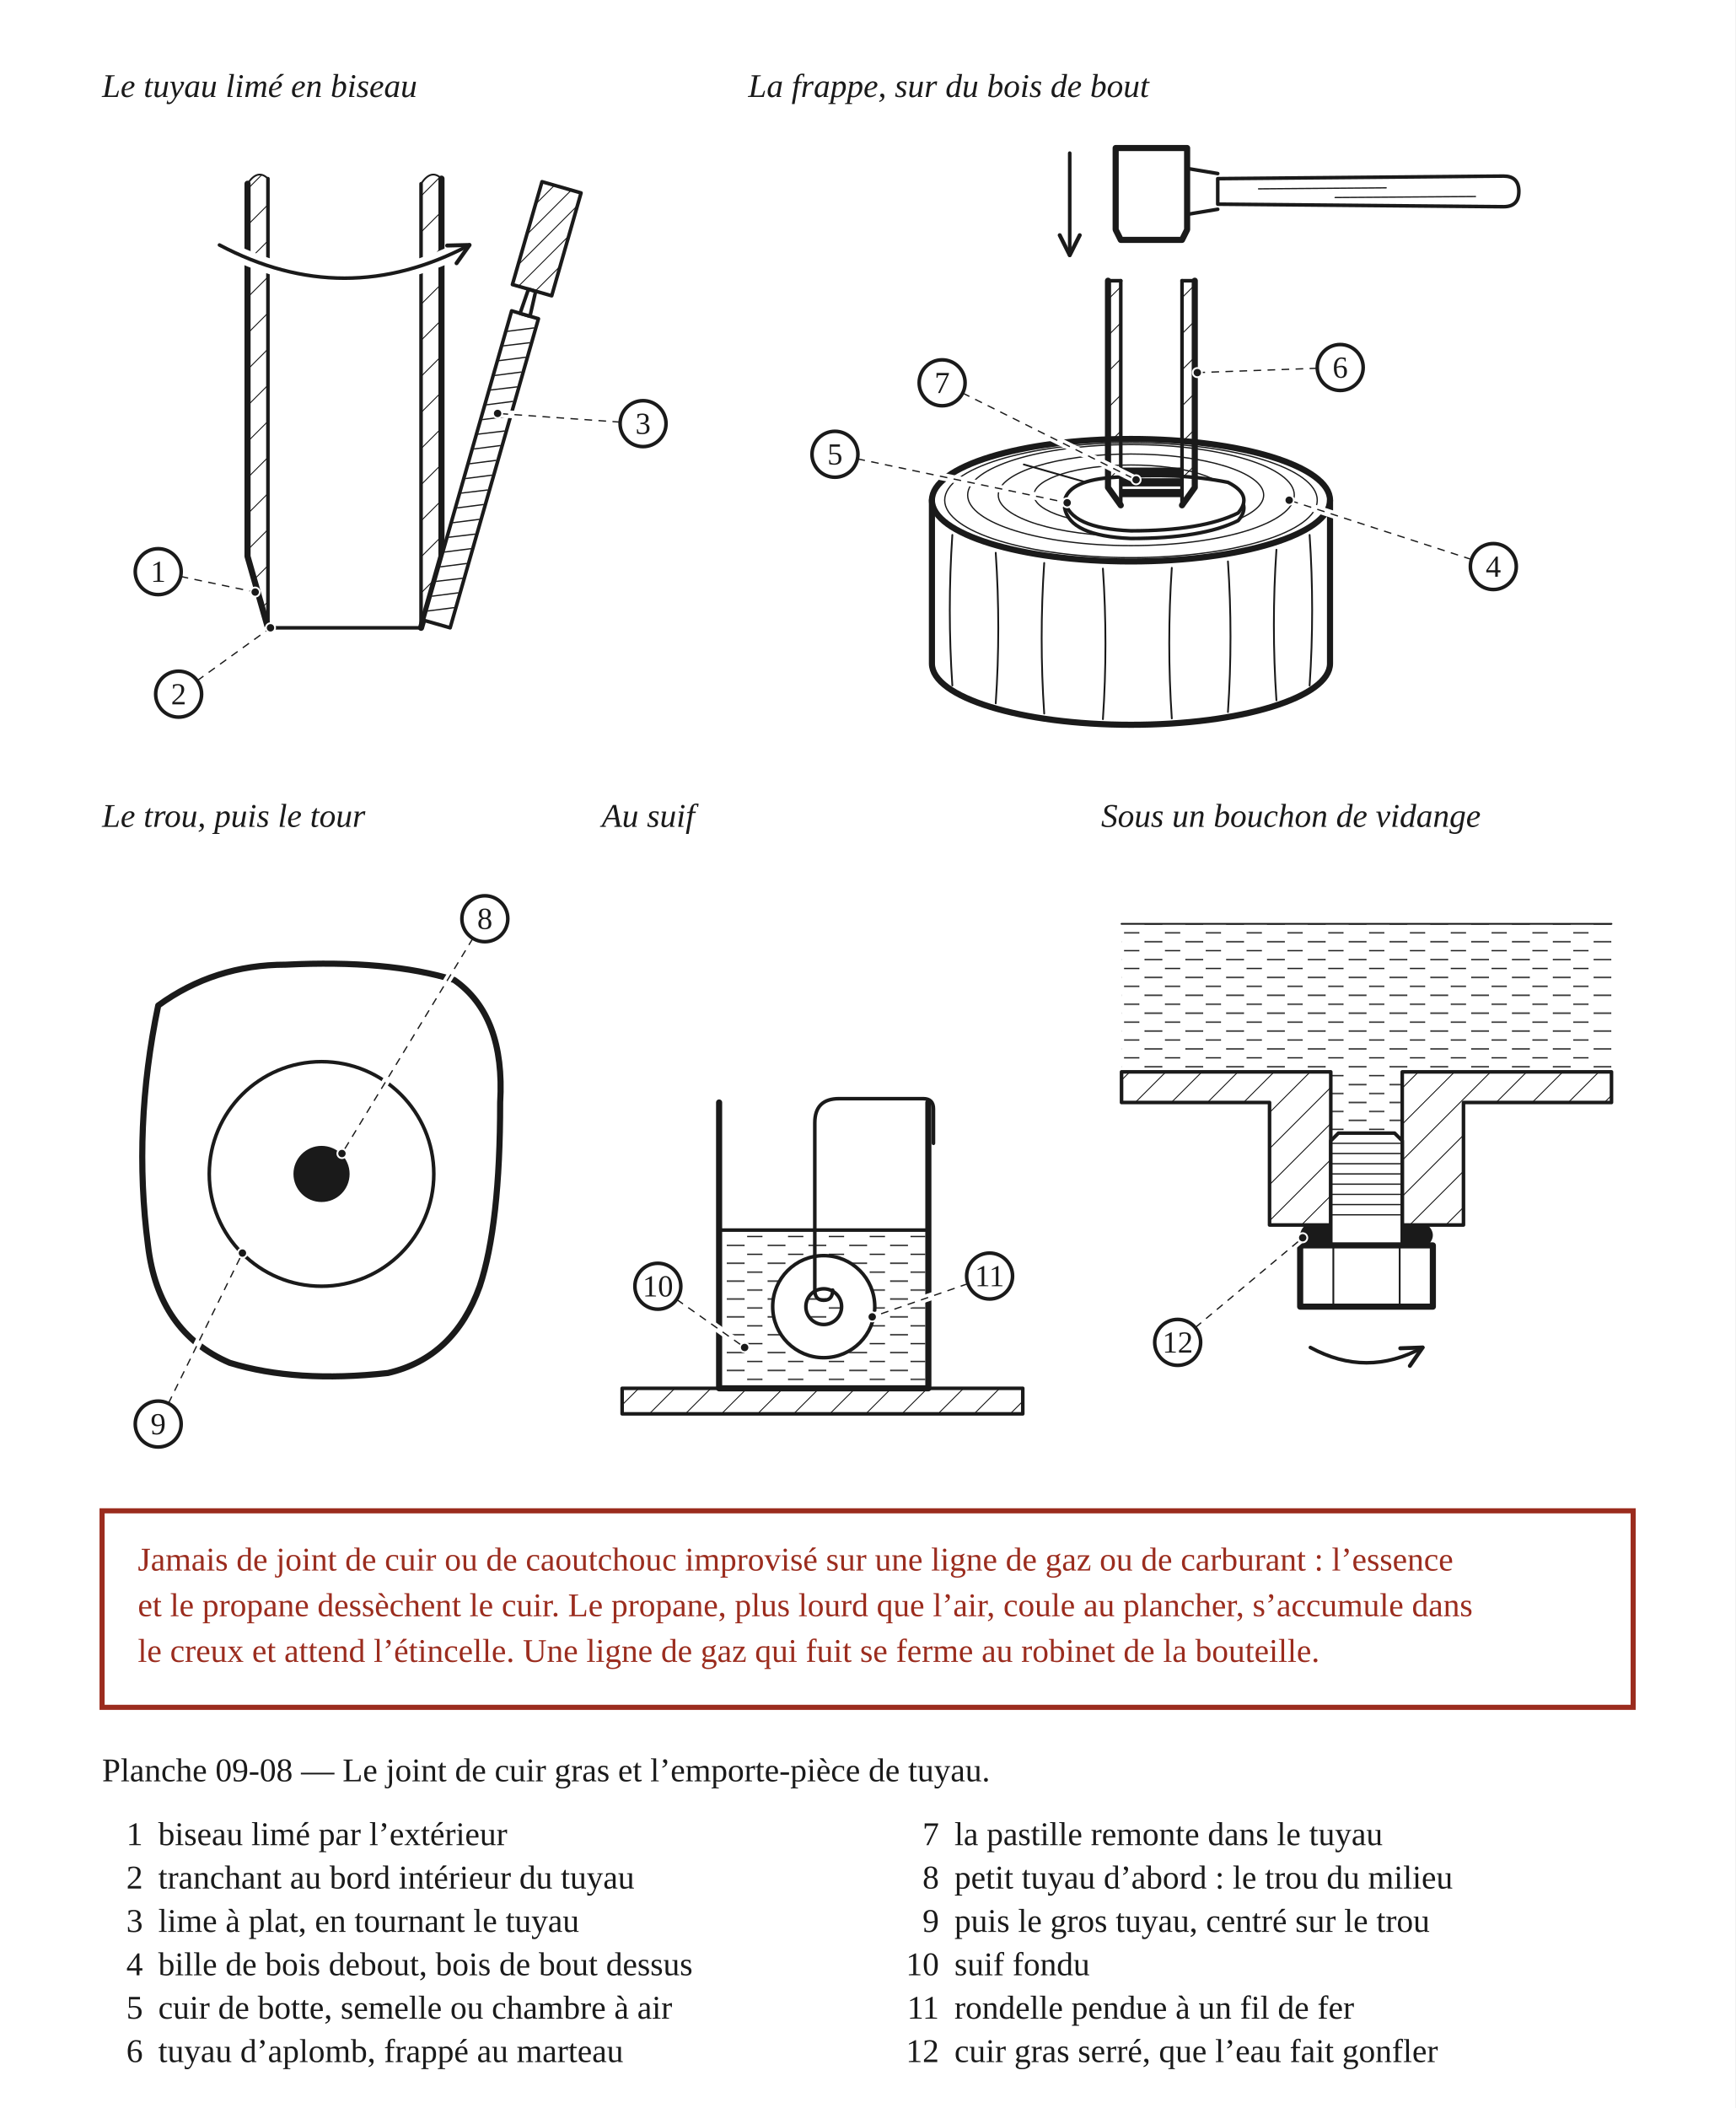
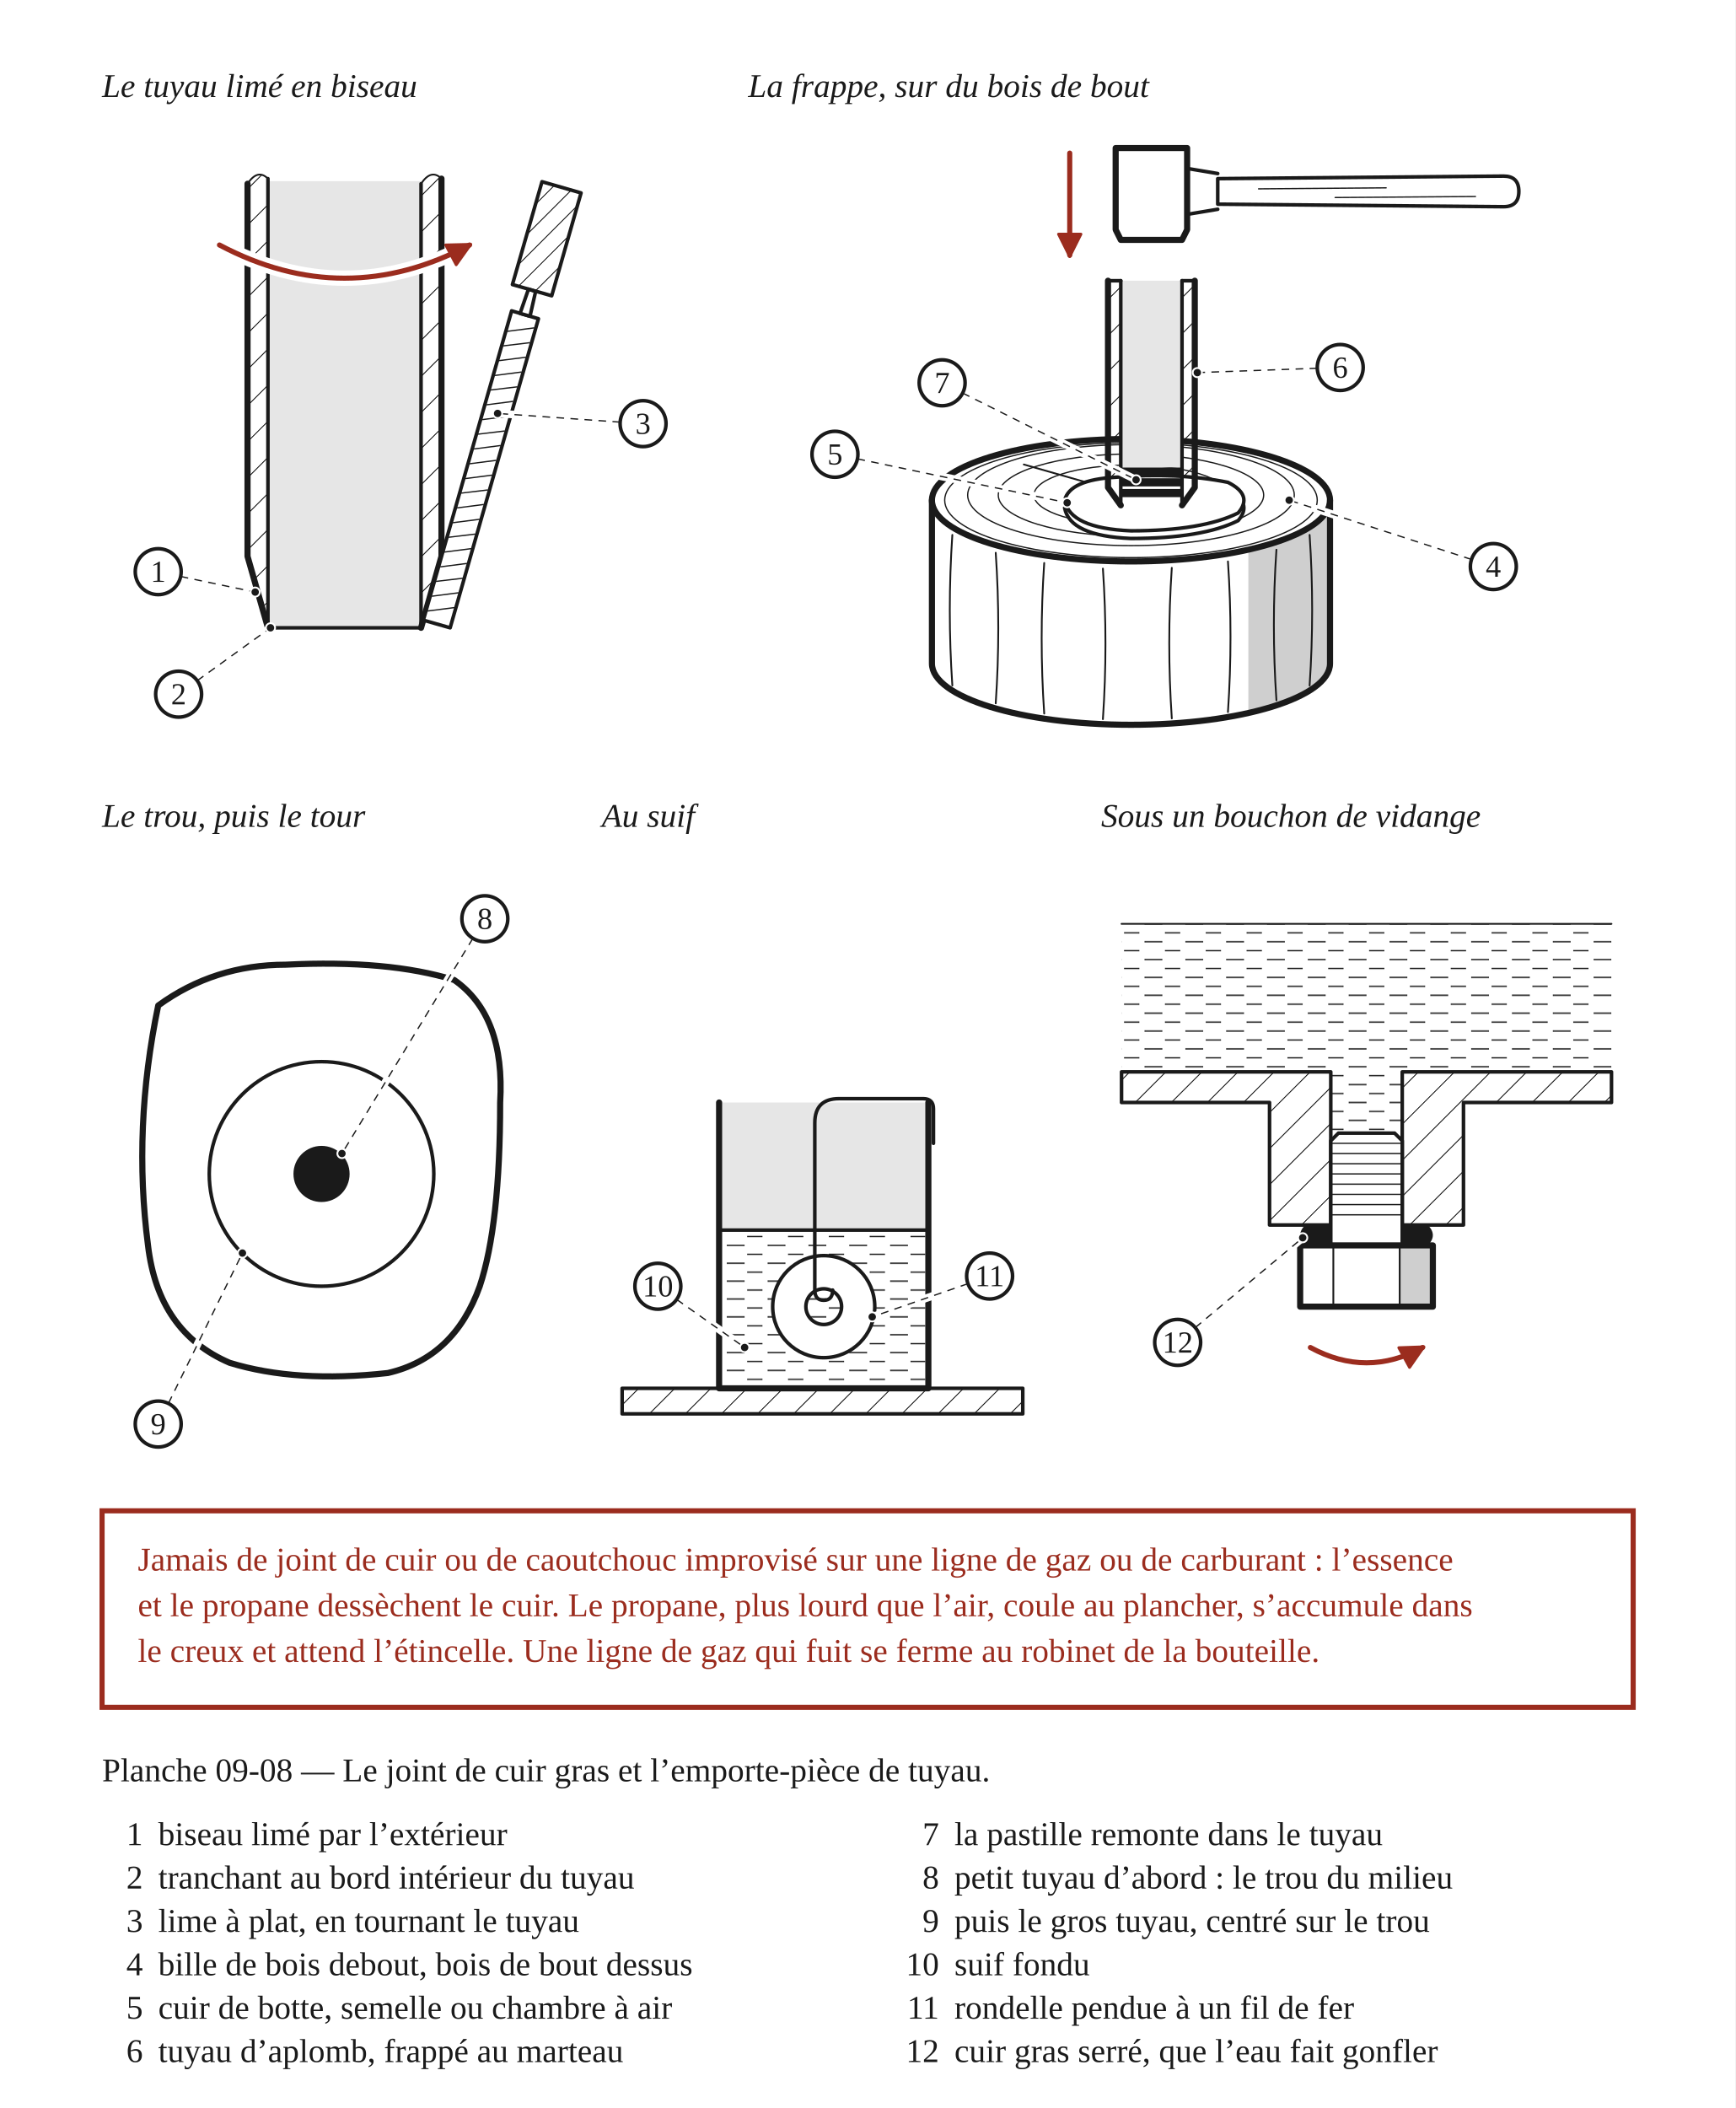
<svg xmlns="http://www.w3.org/2000/svg" width="680" height="826" viewBox="0 0 680 826" role="img">
  <defs>
    <pattern id="h-bois" width="6" height="6" patternUnits="userSpaceOnUse" patternTransform="rotate(45)">
      <line x1="0" y1="0" x2="0" y2="6" stroke="#1A1A1A" stroke-width="0.7" />
    </pattern>
    <pattern id="h-metal" width="10" height="10" patternUnits="userSpaceOnUse" patternTransform="rotate(45)">
      <line x1="0" y1="0" x2="0" y2="10" stroke="#1A1A1A" stroke-width="0.7" />
    </pattern>
    <pattern id="h-eau" width="16" height="7" patternUnits="userSpaceOnUse">
      <line x1="1" y1="2" x2="8" y2="2" stroke="#1A1A1A" stroke-width="0.5" />
      <line x1="9" y1="5.5" x2="15" y2="5.5" stroke="#1A1A1A" stroke-width="0.5" />
    </pattern>
-     <marker id="fl" viewBox="0 0 10 10" refX="9" refY="5" markerWidth="7" markerHeight="7" orient="auto-start-reverse">
-       <path d="M1 1 L9 5 L1 9" fill="none" stroke="#1A1A1A" stroke-width="1.6" stroke-linecap="round" stroke-linejoin="round" />
+     <marker id="fl-r" viewBox="0 0 10 10" refX="8.5" refY="5" markerWidth="5.5" markerHeight="5.5" orient="auto-start-reverse">
+       <path d="M1 1 L9 5 L1 9 Z" fill="#9B2C1E" stroke="#9B2C1E" stroke-width="1" stroke-linejoin="round" />
    </marker>
  </defs>
  <rect x="0" y="0" width="680" height="826" fill="#FFFFFF" />
  <text x="40" y="38" font-family="Georgia, 'Times New Roman', serif" font-size="13" font-style="italic" fill="#1A1A1A">Le tuyau limé en biseau</text>
  <g transform="translate(40 46)" data-vue="tuyau">
+     <rect x="65" y="25" width="60" height="175" fill="#E6E6E6" stroke="none" />
    <path d="M57,26 Q61,20 65,24 L65,200 L57,172 Z" fill="url(#h-metal)" stroke="none" />
    <path d="M125,26 Q129,20 133,24 L133,172 L125,200 Z" fill="url(#h-metal)" stroke="none" />
    <path d="M57 26 L57 172 L65 200" fill="none" stroke="#1A1A1A" stroke-width="2.4" stroke-linejoin="round" stroke-linecap="round" />
    <path d="M133 24 L133 172 L125 200" fill="none" stroke="#1A1A1A" stroke-width="2.4" stroke-linejoin="round" stroke-linecap="round" />
    <line x1="65" y1="24" x2="65" y2="200" fill="none" stroke="#1A1A1A" stroke-width="1.4" stroke-linejoin="round" stroke-linecap="round" />
    <line x1="125" y1="26" x2="125" y2="200" fill="none" stroke="#1A1A1A" stroke-width="1.4" stroke-linejoin="round" stroke-linecap="round" />
    <path d="M57,26 Q61,20 65,24" fill="none" stroke="#1A1A1A" stroke-width="0.7" stroke-linejoin="round" stroke-linecap="round" />
    <path d="M125,26 Q129,20 133,24" fill="none" stroke="#1A1A1A" stroke-width="0.7" stroke-linejoin="round" stroke-linecap="round" />
    <line x1="65" y1="200" x2="125" y2="200" fill="none" stroke="#1A1A1A" stroke-width="1.4" stroke-linejoin="round" stroke-linecap="round" />
    <path d="M46,50 Q95,76 144,50" fill="none" stroke="#ffffff" stroke-width="6" stroke-linecap="round" />
-     <path d="M46,50 Q95,76 144,50" fill="none" stroke="#1A1A1A" stroke-width="1.4" stroke-linejoin="round" stroke-linecap="round" marker-end="url(#fl)" />
+     <path d="M46,50 Q95,76 144,50" fill="none" stroke="#9B2C1E" stroke-width="2" stroke-linejoin="round" stroke-linecap="round" marker-end="url(#fl-r)" />
    <path d="M125.9 197 L160.5 75.8 L171 78.9 L136.4 200 Z" fill="#ffffff" stroke="#1A1A1A" stroke-width="1.4" stroke-linejoin="round" stroke-linecap="round" />
    <line x1="127.7" y1="193.4" x2="137.9" y2="192.1" fill="none" stroke="#1A1A1A" stroke-width="0.5" stroke-linejoin="round" stroke-linecap="round" />
    <line x1="129.4" y1="187.6" x2="139.5" y2="186.3" fill="none" stroke="#1A1A1A" stroke-width="0.5" stroke-linejoin="round" stroke-linecap="round" />
    <line x1="131" y1="181.8" x2="141.2" y2="180.6" fill="none" stroke="#1A1A1A" stroke-width="0.5" stroke-linejoin="round" stroke-linecap="round" />
    <line x1="132.7" y1="176.1" x2="142.8" y2="174.8" fill="none" stroke="#1A1A1A" stroke-width="0.5" stroke-linejoin="round" stroke-linecap="round" />
    <line x1="134.3" y1="170.3" x2="144.5" y2="169" fill="none" stroke="#1A1A1A" stroke-width="0.5" stroke-linejoin="round" stroke-linecap="round" />
    <line x1="136" y1="164.5" x2="146.1" y2="163.3" fill="none" stroke="#1A1A1A" stroke-width="0.5" stroke-linejoin="round" stroke-linecap="round" />
    <line x1="137.6" y1="158.8" x2="147.8" y2="157.5" fill="none" stroke="#1A1A1A" stroke-width="0.5" stroke-linejoin="round" stroke-linecap="round" />
    <line x1="139.3" y1="153" x2="149.4" y2="151.7" fill="none" stroke="#1A1A1A" stroke-width="0.5" stroke-linejoin="round" stroke-linecap="round" />
    <line x1="140.9" y1="147.2" x2="151" y2="146" fill="none" stroke="#1A1A1A" stroke-width="0.5" stroke-linejoin="round" stroke-linecap="round" />
    <line x1="142.6" y1="141.5" x2="152.7" y2="140.2" fill="none" stroke="#1A1A1A" stroke-width="0.5" stroke-linejoin="round" stroke-linecap="round" />
    <line x1="144.2" y1="135.7" x2="154.3" y2="134.4" fill="none" stroke="#1A1A1A" stroke-width="0.5" stroke-linejoin="round" stroke-linecap="round" />
    <line x1="145.9" y1="129.9" x2="156" y2="128.6" fill="none" stroke="#1A1A1A" stroke-width="0.5" stroke-linejoin="round" stroke-linecap="round" />
    <line x1="147.5" y1="124.1" x2="157.6" y2="122.9" fill="none" stroke="#1A1A1A" stroke-width="0.5" stroke-linejoin="round" stroke-linecap="round" />
    <line x1="149.2" y1="118.4" x2="159.3" y2="117.1" fill="none" stroke="#1A1A1A" stroke-width="0.5" stroke-linejoin="round" stroke-linecap="round" />
    <line x1="150.8" y1="112.6" x2="160.9" y2="111.3" fill="none" stroke="#1A1A1A" stroke-width="0.5" stroke-linejoin="round" stroke-linecap="round" />
    <line x1="152.4" y1="106.8" x2="162.6" y2="105.6" fill="none" stroke="#1A1A1A" stroke-width="0.5" stroke-linejoin="round" stroke-linecap="round" />
    <line x1="154.1" y1="101.1" x2="164.2" y2="99.8" fill="none" stroke="#1A1A1A" stroke-width="0.5" stroke-linejoin="round" stroke-linecap="round" />
    <line x1="155.7" y1="95.3" x2="165.9" y2="94" fill="none" stroke="#1A1A1A" stroke-width="0.5" stroke-linejoin="round" stroke-linecap="round" />
    <line x1="157.4" y1="89.5" x2="167.5" y2="88.3" fill="none" stroke="#1A1A1A" stroke-width="0.5" stroke-linejoin="round" stroke-linecap="round" />
    <line x1="159" y1="83.8" x2="169.2" y2="82.5" fill="none" stroke="#1A1A1A" stroke-width="0.5" stroke-linejoin="round" stroke-linecap="round" />
    <path d="M163.8 76.8 L167.1 67.3 L169.9 68.2 L167.7 77.9 Z" fill="#ffffff" stroke="#1A1A1A" stroke-width="1.4" stroke-linejoin="round" stroke-linecap="round" />
    <path d="M160.8 65.5 L172.4 25.2 L187.7 29.6 L176.2 69.9 Z" fill="url(#h-bois)" stroke="#1A1A1A" stroke-width="1.4" stroke-linejoin="round" />
  </g>
  <text x="293.2" y="38" font-family="Georgia, 'Times New Roman', serif" font-size="13" font-style="italic" fill="#1A1A1A">La frappe, sur du bois de bout</text>
  <g transform="translate(293.2 46)" data-vue="frappe">
+     <path d="M196 169.4 L198 168.9 L200 168.4 L202 167.9 L204 167.3 L206 166.7 L208 166 L210 165.3 L212 164.6 L214 163.7 L216 162.8 L218 161.8 L220 160.6 L222 159.2 L224 157.6 L226 155.4 L228 150 L228 214 L226 219.4 L224 221.6 L222 223.2 L220 224.6 L218 225.8 L216 226.8 L214 227.7 L212 228.6 L210 229.3 L208 230 L206 230.7 L204 231.3 L202 231.9 L200 232.4 L198 232.9 L196 233.4 Z" fill="#CFCFCF" stroke="none" />
    <path d="M72,150 L72,214 A78,24 0 0 0 228,214 L228,150" fill="none" stroke="#1A1A1A" stroke-width="2.4" stroke-linejoin="round" stroke-linecap="round" />
    <ellipse cx="150" cy="150" rx="78" ry="24" fill="none" stroke="#1A1A1A" stroke-width="2.4" stroke-linejoin="round" stroke-linecap="round" />
    <ellipse cx="150" cy="150" rx="73" ry="22.5" fill="none" stroke="#1A1A1A" stroke-width="0.5" stroke-linejoin="round" stroke-linecap="round" />
    <path d="M80,163.6 Q78,193.1 80,222.6" fill="none" stroke="#1A1A1A" stroke-width="0.7" stroke-linejoin="round" stroke-linecap="round" />
    <path d="M97,170.6 Q99,200.1 97,229.6" fill="none" stroke="#1A1A1A" stroke-width="0.7" stroke-linejoin="round" stroke-linecap="round" />
    <path d="M116,174.6 Q114,204.1 116,233.6" fill="none" stroke="#1A1A1A" stroke-width="0.7" stroke-linejoin="round" stroke-linecap="round" />
    <path d="M139,176.8 Q141,206.3 139,235.8" fill="none" stroke="#1A1A1A" stroke-width="0.7" stroke-linejoin="round" stroke-linecap="round" />
    <path d="M166,176.5 Q164,206.0 166,235.5" fill="none" stroke="#1A1A1A" stroke-width="0.7" stroke-linejoin="round" stroke-linecap="round" />
    <path d="M188,174.0 Q190,203.5 188,233.0" fill="none" stroke="#1A1A1A" stroke-width="0.7" stroke-linejoin="round" stroke-linecap="round" />
    <path d="M207,169.4 Q205,198.9 207,228.4" fill="none" stroke="#1A1A1A" stroke-width="0.7" stroke-linejoin="round" stroke-linecap="round" />
    <path d="M220,163.6 Q222,193.1 220,222.6" fill="none" stroke="#1A1A1A" stroke-width="0.7" stroke-linejoin="round" stroke-linecap="round" />
    <ellipse cx="150" cy="148" rx="12" ry="3.7" fill="none" stroke="#1A1A1A" stroke-width="0.5" stroke-linejoin="round" stroke-linecap="round" />
    <ellipse cx="150" cy="148" rx="24" ry="7.4" fill="none" stroke="#1A1A1A" stroke-width="0.5" stroke-linejoin="round" stroke-linecap="round" />
    <ellipse cx="150" cy="148" rx="38" ry="11.8" fill="none" stroke="#1A1A1A" stroke-width="0.5" stroke-linejoin="round" stroke-linecap="round" />
    <ellipse cx="150" cy="148" rx="52" ry="16.1" fill="none" stroke="#1A1A1A" stroke-width="0.5" stroke-linejoin="round" stroke-linecap="round" />
    <ellipse cx="150" cy="148" rx="64" ry="19.8" fill="none" stroke="#1A1A1A" stroke-width="0.5" stroke-linejoin="round" stroke-linecap="round" />
    <line x1="150" y1="148" x2="108" y2="136" fill="none" stroke="#1A1A1A" stroke-width="0.7" stroke-linejoin="round" stroke-linecap="round" />
    <g transform="translate(0,3)">
      <path d="M124,150 Q126,142 144,141 Q168,139 188,143 Q198,148 192,155 Q178,162 150,162 Q126,161 124,150 Z" fill="#ffffff" stroke="#1A1A1A" stroke-width="1.4" stroke-linejoin="round" stroke-linecap="round" />
    </g>
    <path d="M124,150 Q126,142 144,141 Q168,139 188,143 Q198,148 192,155 Q178,162 150,162 Q126,161 124,150 Z" fill="#ffffff" stroke="#1A1A1A" stroke-width="1.4" stroke-linejoin="round" stroke-linecap="round" />
+     <rect x="146" y="64" width="24" height="73.2" fill="#E6E6E6" stroke="none" />
    <path d="M141,64 L146,64 L146,152 L141,145 Z" fill="url(#h-metal)" stroke="none" />
    <path d="M170,64 L175,64 L175,145 L170,152 Z" fill="url(#h-metal)" stroke="none" />
    <path d="M141 64 L141 145 L146 152" fill="none" stroke="#1A1A1A" stroke-width="2.4" stroke-linejoin="round" stroke-linecap="round" />
    <path d="M175 64 L175 145 L170 152" fill="none" stroke="#1A1A1A" stroke-width="2.4" stroke-linejoin="round" stroke-linecap="round" />
    <line x1="146" y1="64" x2="146" y2="152" fill="none" stroke="#1A1A1A" stroke-width="1.4" stroke-linejoin="round" stroke-linecap="round" />
    <line x1="170" y1="64" x2="170" y2="152" fill="none" stroke="#1A1A1A" stroke-width="1.4" stroke-linejoin="round" stroke-linecap="round" />
    <line x1="141" y1="64" x2="146" y2="64" fill="none" stroke="#1A1A1A" stroke-width="1.4" stroke-linejoin="round" stroke-linecap="round" />
    <line x1="170" y1="64" x2="175" y2="64" fill="none" stroke="#1A1A1A" stroke-width="1.4" stroke-linejoin="round" stroke-linecap="round" />
    <rect x="146" y="145.6" width="24" height="3.2" fill="#1A1A1A" stroke="none" />
    <rect x="146" y="141.4" width="24" height="3.2" fill="#1A1A1A" stroke="none" />
    <rect x="146" y="137.2" width="24" height="3.2" fill="#1A1A1A" stroke="none" />
    <path d="M184,24 L296,23 Q302,23 302,29 Q302,35 296,35 L184,34 Z" fill="#ffffff" stroke="#1A1A1A" stroke-width="1.4" stroke-linejoin="round" stroke-linecap="round" />
    <line x1="200" y1="28" x2="250" y2="27.6" fill="none" stroke="#1A1A1A" stroke-width="0.5" stroke-linejoin="round" stroke-linecap="round" />
    <line x1="230" y1="31.4" x2="285" y2="31" fill="none" stroke="#1A1A1A" stroke-width="0.5" stroke-linejoin="round" stroke-linecap="round" />
    <path d="M144,12 L172,12 L172,44 L170,48 L146,48 L144,44 Z" fill="#ffffff" stroke="#1A1A1A" stroke-width="2.4" stroke-linejoin="round" stroke-linecap="round" />
    <line x1="172" y1="20" x2="184" y2="22" fill="none" stroke="#1A1A1A" stroke-width="1.4" stroke-linejoin="round" stroke-linecap="round" />
    <line x1="172" y1="38" x2="184" y2="36" fill="none" stroke="#1A1A1A" stroke-width="1.4" stroke-linejoin="round" stroke-linecap="round" />
-     <path d="M126,14 L126,54" fill="none" stroke="#1A1A1A" stroke-width="1.4" stroke-linejoin="round" stroke-linecap="round" marker-end="url(#fl)" />
+     <path d="M126,14 L126,54" fill="none" stroke="#9B2C1E" stroke-width="2" stroke-linejoin="round" stroke-linecap="round" marker-end="url(#fl-r)" />
  </g>
  <text x="40" y="324" font-family="Georgia, 'Times New Roman', serif" font-size="13" font-style="italic" fill="#1A1A1A">Le trou, puis le tour</text>
  <g transform="translate(40 332)" data-vue="rondelle">
    <path d="M22,62 Q44,46 72,46 Q112,44 138,52 Q158,66 156,100 Q156,148 148,172 Q138,200 112,206 Q76,210 50,202 Q22,190 18,156 Q12,110 22,62 Z" fill="#ffffff" stroke="#1A1A1A" stroke-width="2.4" stroke-linejoin="round" stroke-linecap="round" />
    <circle cx="86" cy="128" r="44" fill="none" stroke="#1A1A1A" stroke-width="1.4" stroke-linejoin="round" stroke-linecap="round" />
    <circle cx="86" cy="128" r="11" fill="#1A1A1A" stroke="none" />
  </g>
  <text x="235.8" y="324" font-family="Georgia, 'Times New Roman', serif" font-size="13" font-style="italic" fill="#1A1A1A">Au suif</text>
  <g transform="translate(235.8 332)" data-vue="suif">
    <rect x="8" y="212" width="157" height="10" fill="url(#h-metal)" stroke="#1A1A1A" stroke-width="1.4" stroke-linejoin="round" />
+     <rect x="47.2" y="100" width="79.6" height="50" fill="#E6E6E6" stroke="none" />
    <rect x="47.2" y="150" width="79.6" height="61" fill="url(#h-eau)" stroke="none" />
    <line x1="47" y1="150" x2="127" y2="150" fill="none" stroke="#1A1A1A" stroke-width="1.4" stroke-linejoin="round" stroke-linecap="round" />
    <path d="M46 100 L46 212 L128 212 L128 100" fill="none" stroke="#1A1A1A" stroke-width="2.4" stroke-linejoin="round" stroke-linecap="round" />
    <circle cx="87" cy="180" r="20" fill="#ffffff" stroke="#1A1A1A" stroke-width="1.4" stroke-linejoin="round" stroke-linecap="round" />
    <circle cx="87" cy="180" r="7" fill="url(#h-eau)" stroke="#1A1A1A" stroke-width="1.4" stroke-linejoin="round" />
    <path d="M90.5,173.5 Q90.5,177.5 87,177.5 Q83.5,177.5 83.5,173.5 L83.5,108 Q83.5,98.5 93,98.5 L126,98.5 Q130,98.5 130,102.5 L130,116" fill="none" stroke="#1A1A1A" stroke-width="1.4" stroke-linejoin="round" stroke-linecap="round" />
  </g>
  <text x="431.5" y="324" font-family="Georgia, 'Times New Roman', serif" font-size="13" font-style="italic" fill="#1A1A1A">Sous un bouchon de vidange</text>
  <g transform="translate(431.5 332)" data-vue="place">
    <rect x="8" y="30" width="192" height="58" fill="url(#h-eau)" stroke="none" />
    <rect x="90" y="88" width="28" height="24" fill="url(#h-eau)" stroke="none" />
    <line x1="8" y1="30" x2="200" y2="30" fill="none" stroke="#1A1A1A" stroke-width="0.7" stroke-linejoin="round" stroke-linecap="round" />
    <path d="M8,88 L90,88 L90,148 L66,148 L66,100 L8,100 Z" fill="url(#h-metal)" stroke="#1A1A1A" stroke-width="1.4" stroke-linejoin="round" />
    <path d="M200,88 L118,88 L118,148 L142,148 L142,100 L200,100 Z" fill="url(#h-metal)" stroke="#1A1A1A" stroke-width="1.4" stroke-linejoin="round" />
    <path d="M90,156 L90,115 L93,112 L115,112 L118,115 L118,156" fill="#ffffff" stroke="#1A1A1A" stroke-width="1.4" stroke-linejoin="round" stroke-linecap="round" />
    <line x1="90" y1="116" x2="118" y2="116" fill="none" stroke="#1A1A1A" stroke-width="0.5" stroke-linejoin="round" stroke-linecap="round" />
    <line x1="90" y1="120" x2="118" y2="120" fill="none" stroke="#1A1A1A" stroke-width="0.5" stroke-linejoin="round" stroke-linecap="round" />
    <line x1="90" y1="124" x2="118" y2="124" fill="none" stroke="#1A1A1A" stroke-width="0.5" stroke-linejoin="round" stroke-linecap="round" />
    <line x1="90" y1="128" x2="118" y2="128" fill="none" stroke="#1A1A1A" stroke-width="0.5" stroke-linejoin="round" stroke-linecap="round" />
    <line x1="90" y1="132" x2="118" y2="132" fill="none" stroke="#1A1A1A" stroke-width="0.5" stroke-linejoin="round" stroke-linecap="round" />
    <line x1="90" y1="136" x2="118" y2="136" fill="none" stroke="#1A1A1A" stroke-width="0.5" stroke-linejoin="round" stroke-linecap="round" />
    <line x1="90" y1="140" x2="118" y2="140" fill="none" stroke="#1A1A1A" stroke-width="0.5" stroke-linejoin="round" stroke-linecap="round" />
    <line x1="90" y1="144" x2="118" y2="144" fill="none" stroke="#1A1A1A" stroke-width="0.5" stroke-linejoin="round" stroke-linecap="round" />
-     <rect x="78" y="156" width="52" height="24" fill="#ffffff" stroke="#1A1A1A" stroke-width="2.4" stroke-linejoin="round" stroke-linecap="round" />
+     <rect x="78" y="156" width="52" height="24" fill="#FFFFFF" stroke="none" />
+     <rect x="117" y="156" width="13" height="24" fill="#CFCFCF" stroke="none" />
+     <rect x="78" y="156" width="52" height="24" fill="none" stroke="#1A1A1A" stroke-width="2.4" stroke-linejoin="round" stroke-linecap="round" />
    <line x1="91" y1="156" x2="91" y2="180" fill="none" stroke="#1A1A1A" stroke-width="0.7" stroke-linejoin="round" stroke-linecap="round" />
    <line x1="117" y1="156" x2="117" y2="180" fill="none" stroke="#1A1A1A" stroke-width="0.7" stroke-linejoin="round" stroke-linecap="round" />
    <path d="M80,148 L90,148 L90,156 L80,156 Q76,152 80,148 Z" fill="#1A1A1A" stroke="none" />
    <path d="M118,148 L128,148 Q132,152 128,156 L118,156 Z" fill="#1A1A1A" stroke="none" />
-     <path d="M82,196 Q104,208 126,196" fill="none" stroke="#1A1A1A" stroke-width="1.4" stroke-linejoin="round" stroke-linecap="round" marker-end="url(#fl)" />
+     <path d="M82,196 Q104,208 126,196" fill="none" stroke="#9B2C1E" stroke-width="2" stroke-linejoin="round" stroke-linecap="round" marker-end="url(#fl-r)" />
  </g>
  <line x1="70.8" y1="225.9" x2="100" y2="232" fill="none" stroke="#FFFFFF" stroke-width="3" stroke-linecap="round" />
  <line x1="70.8" y1="225.9" x2="100" y2="232" fill="none" stroke="#1A1A1A" stroke-width="0.5" stroke-dasharray="3 2.5" />
  <circle cx="100" cy="232" r="1.8" fill="#1A1A1A" stroke="#FFFFFF" stroke-width="0.7" />
  <circle cx="62" cy="224" r="9" fill="#FFFFFF" stroke="#1A1A1A" stroke-width="1.4" data-vue="tuyau" />
  <text x="62" y="228" text-anchor="middle" font-family="Georgia, 'Times New Roman', serif" font-size="12" fill="#1A1A1A">1</text>
  <line x1="77.3" y1="266.7" x2="106" y2="246" fill="none" stroke="#FFFFFF" stroke-width="3" stroke-linecap="round" />
  <line x1="77.3" y1="266.7" x2="106" y2="246" fill="none" stroke="#1A1A1A" stroke-width="0.5" stroke-dasharray="3 2.5" />
  <circle cx="106" cy="246" r="1.8" fill="#1A1A1A" stroke="#FFFFFF" stroke-width="0.7" />
  <circle cx="70" cy="272" r="9" fill="#FFFFFF" stroke="#1A1A1A" stroke-width="1.4" data-vue="tuyau" />
  <text x="70" y="276" text-anchor="middle" font-family="Georgia, 'Times New Roman', serif" font-size="12" fill="#1A1A1A">2</text>
  <line x1="243" y1="165.4" x2="195" y2="162" fill="none" stroke="#FFFFFF" stroke-width="3" stroke-linecap="round" />
  <line x1="243" y1="165.4" x2="195" y2="162" fill="none" stroke="#1A1A1A" stroke-width="0.5" stroke-dasharray="3 2.5" />
  <circle cx="195" cy="162" r="1.8" fill="#1A1A1A" stroke="#FFFFFF" stroke-width="0.7" />
  <circle cx="252" cy="166" r="9" fill="#FFFFFF" stroke="#1A1A1A" stroke-width="1.4" data-vue="tuyau" />
  <text x="252" y="170" text-anchor="middle" font-family="Georgia, 'Times New Roman', serif" font-size="12" fill="#1A1A1A">3</text>
  <line x1="576.6" y1="219.2" x2="505.2" y2="196" fill="none" stroke="#FFFFFF" stroke-width="3" stroke-linecap="round" />
  <line x1="576.6" y1="219.2" x2="505.2" y2="196" fill="none" stroke="#1A1A1A" stroke-width="0.5" stroke-dasharray="3 2.5" />
  <circle cx="505.2" cy="196" r="1.8" fill="#1A1A1A" stroke="#FFFFFF" stroke-width="0.7" />
  <circle cx="585.2" cy="222" r="9" fill="#FFFFFF" stroke="#1A1A1A" stroke-width="1.4" data-vue="frappe" />
  <text x="585.2" y="226" text-anchor="middle" font-family="Georgia, 'Times New Roman', serif" font-size="12" fill="#1A1A1A">4</text>
  <line x1="336" y1="179.8" x2="418.2" y2="197" fill="none" stroke="#FFFFFF" stroke-width="3" stroke-linecap="round" />
  <line x1="336" y1="179.8" x2="418.2" y2="197" fill="none" stroke="#1A1A1A" stroke-width="0.5" stroke-dasharray="3 2.5" />
  <circle cx="418.2" cy="197" r="1.8" fill="#1A1A1A" stroke="#FFFFFF" stroke-width="0.7" />
  <circle cx="327.2" cy="178" r="9" fill="#FFFFFF" stroke="#1A1A1A" stroke-width="1.4" data-vue="frappe" />
  <text x="327.2" y="182" text-anchor="middle" font-family="Georgia, 'Times New Roman', serif" font-size="12" fill="#1A1A1A">5</text>
  <line x1="516.2" y1="144.3" x2="469.2" y2="146" fill="none" stroke="#FFFFFF" stroke-width="3" stroke-linecap="round" />
  <line x1="516.2" y1="144.3" x2="469.2" y2="146" fill="none" stroke="#1A1A1A" stroke-width="0.5" stroke-dasharray="3 2.5" />
  <circle cx="469.2" cy="146" r="1.8" fill="#1A1A1A" stroke="#FFFFFF" stroke-width="0.7" />
  <circle cx="525.2" cy="144" r="9" fill="#FFFFFF" stroke="#1A1A1A" stroke-width="1.4" data-vue="frappe" />
  <text x="525.2" y="148" text-anchor="middle" font-family="Georgia, 'Times New Roman', serif" font-size="12" fill="#1A1A1A">6</text>
  <line x1="377.2" y1="154" x2="445.2" y2="188" fill="none" stroke="#FFFFFF" stroke-width="3" stroke-linecap="round" />
  <line x1="377.2" y1="154" x2="445.2" y2="188" fill="none" stroke="#1A1A1A" stroke-width="0.5" stroke-dasharray="3 2.5" />
  <circle cx="445.2" cy="188" r="1.8" fill="#1A1A1A" stroke="#FFFFFF" stroke-width="0.7" />
  <circle cx="369.2" cy="150" r="9" fill="#FFFFFF" stroke="#1A1A1A" stroke-width="1.4" data-vue="frappe" />
  <text x="369.2" y="154" text-anchor="middle" font-family="Georgia, 'Times New Roman', serif" font-size="12" fill="#1A1A1A">7</text>
  <line x1="185.3" y1="367.7" x2="134" y2="452" fill="none" stroke="#FFFFFF" stroke-width="3" stroke-linecap="round" />
  <line x1="185.3" y1="367.7" x2="134" y2="452" fill="none" stroke="#1A1A1A" stroke-width="0.5" stroke-dasharray="3 2.5" />
  <circle cx="134" cy="452" r="1.8" fill="#1A1A1A" stroke="#FFFFFF" stroke-width="0.7" />
  <circle cx="190" cy="360" r="9" fill="#FFFFFF" stroke="#1A1A1A" stroke-width="1.4" data-vue="rondelle" />
  <text x="190" y="364" text-anchor="middle" font-family="Georgia, 'Times New Roman', serif" font-size="12" fill="#1A1A1A">8</text>
  <line x1="66" y1="549.9" x2="95" y2="491" fill="none" stroke="#FFFFFF" stroke-width="3" stroke-linecap="round" />
  <line x1="66" y1="549.9" x2="95" y2="491" fill="none" stroke="#1A1A1A" stroke-width="0.5" stroke-dasharray="3 2.5" />
  <circle cx="95" cy="491" r="1.8" fill="#1A1A1A" stroke="#FFFFFF" stroke-width="0.7" />
  <circle cx="62" cy="558" r="9" fill="#FFFFFF" stroke="#1A1A1A" stroke-width="1.4" data-vue="rondelle" />
  <text x="62" y="562" text-anchor="middle" font-family="Georgia, 'Times New Roman', serif" font-size="12" fill="#1A1A1A">9</text>
  <line x1="265.2" y1="509.2" x2="291.8" y2="528" fill="none" stroke="#FFFFFF" stroke-width="3" stroke-linecap="round" />
  <line x1="265.2" y1="509.2" x2="291.8" y2="528" fill="none" stroke="#1A1A1A" stroke-width="0.5" stroke-dasharray="3 2.5" />
  <circle cx="291.8" cy="528" r="1.8" fill="#1A1A1A" stroke="#FFFFFF" stroke-width="0.7" />
  <circle cx="257.8" cy="504" r="9" fill="#FFFFFF" stroke="#1A1A1A" stroke-width="1.4" data-vue="suif" />
  <text x="257.8" y="508" text-anchor="middle" font-family="Georgia, 'Times New Roman', serif" font-size="12" fill="#1A1A1A">10</text>
  <line x1="379.3" y1="503" x2="341.8" y2="516" fill="none" stroke="#FFFFFF" stroke-width="3" stroke-linecap="round" />
  <line x1="379.3" y1="503" x2="341.8" y2="516" fill="none" stroke="#1A1A1A" stroke-width="0.5" stroke-dasharray="3 2.5" />
  <circle cx="341.8" cy="516" r="1.8" fill="#1A1A1A" stroke="#FFFFFF" stroke-width="0.7" />
  <circle cx="387.8" cy="500" r="9" fill="#FFFFFF" stroke="#1A1A1A" stroke-width="1.4" data-vue="suif" />
  <text x="387.8" y="504" text-anchor="middle" font-family="Georgia, 'Times New Roman', serif" font-size="12" fill="#1A1A1A">11</text>
  <line x1="468.4" y1="520.2" x2="510.5" y2="485" fill="none" stroke="#FFFFFF" stroke-width="3" stroke-linecap="round" />
  <line x1="468.4" y1="520.2" x2="510.5" y2="485" fill="none" stroke="#1A1A1A" stroke-width="0.5" stroke-dasharray="3 2.5" />
  <circle cx="510.5" cy="485" r="1.8" fill="#1A1A1A" stroke="#FFFFFF" stroke-width="0.7" />
  <circle cx="461.5" cy="526" r="9" fill="#FFFFFF" stroke="#1A1A1A" stroke-width="1.4" data-vue="place" />
  <text x="461.5" y="530" text-anchor="middle" font-family="Georgia, 'Times New Roman', serif" font-size="12" fill="#1A1A1A">12</text>
  <rect x="40" y="592" width="600" height="77" fill="none" stroke="#9B2C1E" stroke-width="2" />
  <text x="54" y="615.4" font-family="Georgia, 'Times New Roman', serif" font-size="13" fill="#9B2C1E">Jamais de joint de cuir ou de caoutchouc improvisé sur une ligne de gaz ou de carburant : l’essence</text>
  <text x="54" y="633.3" font-family="Georgia, 'Times New Roman', serif" font-size="13" fill="#9B2C1E">et le propane dessèchent le cuir. Le propane, plus lourd que l’air, coule au plancher, s’accumule dans</text>
  <text x="54" y="651.2" font-family="Georgia, 'Times New Roman', serif" font-size="13" fill="#9B2C1E">le creux et attend l’étincelle. Une ligne de gaz qui fuit se ferme au robinet de la bouteille.</text>
  <text x="40" y="698" font-family="Georgia, 'Times New Roman', serif" font-size="13" fill="#1A1A1A">Planche 09-08 — Le joint de cuir gras et l’emporte-pièce de tuyau.</text>
  <text x="56" y="723" text-anchor="end" font-family="Georgia, 'Times New Roman', serif" font-size="13" fill="#1A1A1A">1</text>
  <text x="62" y="723" font-family="Georgia, 'Times New Roman', serif" font-size="13" fill="#1A1A1A">biseau limé par l’extérieur</text>
  <text x="56" y="740" text-anchor="end" font-family="Georgia, 'Times New Roman', serif" font-size="13" fill="#1A1A1A">2</text>
  <text x="62" y="740" font-family="Georgia, 'Times New Roman', serif" font-size="13" fill="#1A1A1A">tranchant au bord intérieur du tuyau</text>
  <text x="56" y="757" text-anchor="end" font-family="Georgia, 'Times New Roman', serif" font-size="13" fill="#1A1A1A">3</text>
  <text x="62" y="757" font-family="Georgia, 'Times New Roman', serif" font-size="13" fill="#1A1A1A">lime à plat, en tournant le tuyau</text>
  <text x="56" y="774" text-anchor="end" font-family="Georgia, 'Times New Roman', serif" font-size="13" fill="#1A1A1A">4</text>
  <text x="62" y="774" font-family="Georgia, 'Times New Roman', serif" font-size="13" fill="#1A1A1A">bille de bois debout, bois de bout dessus</text>
  <text x="56" y="791" text-anchor="end" font-family="Georgia, 'Times New Roman', serif" font-size="13" fill="#1A1A1A">5</text>
  <text x="62" y="791" font-family="Georgia, 'Times New Roman', serif" font-size="13" fill="#1A1A1A">cuir de botte, semelle ou chambre à air</text>
  <text x="56" y="808" text-anchor="end" font-family="Georgia, 'Times New Roman', serif" font-size="13" fill="#1A1A1A">6</text>
  <text x="62" y="808" font-family="Georgia, 'Times New Roman', serif" font-size="13" fill="#1A1A1A">tuyau d’aplomb, frappé au marteau</text>
  <text x="368" y="723" text-anchor="end" font-family="Georgia, 'Times New Roman', serif" font-size="13" fill="#1A1A1A">7</text>
  <text x="374" y="723" font-family="Georgia, 'Times New Roman', serif" font-size="13" fill="#1A1A1A">la pastille remonte dans le tuyau</text>
  <text x="368" y="740" text-anchor="end" font-family="Georgia, 'Times New Roman', serif" font-size="13" fill="#1A1A1A">8</text>
  <text x="374" y="740" font-family="Georgia, 'Times New Roman', serif" font-size="13" fill="#1A1A1A">petit tuyau d’abord : le trou du milieu</text>
  <text x="368" y="757" text-anchor="end" font-family="Georgia, 'Times New Roman', serif" font-size="13" fill="#1A1A1A">9</text>
  <text x="374" y="757" font-family="Georgia, 'Times New Roman', serif" font-size="13" fill="#1A1A1A">puis le gros tuyau, centré sur le trou</text>
  <text x="368" y="774" text-anchor="end" font-family="Georgia, 'Times New Roman', serif" font-size="13" fill="#1A1A1A">10</text>
  <text x="374" y="774" font-family="Georgia, 'Times New Roman', serif" font-size="13" fill="#1A1A1A">suif fondu</text>
  <text x="368" y="791" text-anchor="end" font-family="Georgia, 'Times New Roman', serif" font-size="13" fill="#1A1A1A">11</text>
  <text x="374" y="791" font-family="Georgia, 'Times New Roman', serif" font-size="13" fill="#1A1A1A">rondelle pendue à un fil de fer</text>
  <text x="368" y="808" text-anchor="end" font-family="Georgia, 'Times New Roman', serif" font-size="13" fill="#1A1A1A">12</text>
  <text x="374" y="808" font-family="Georgia, 'Times New Roman', serif" font-size="13" fill="#1A1A1A">cuir gras serré, que l’eau fait gonfler</text>
</svg>
